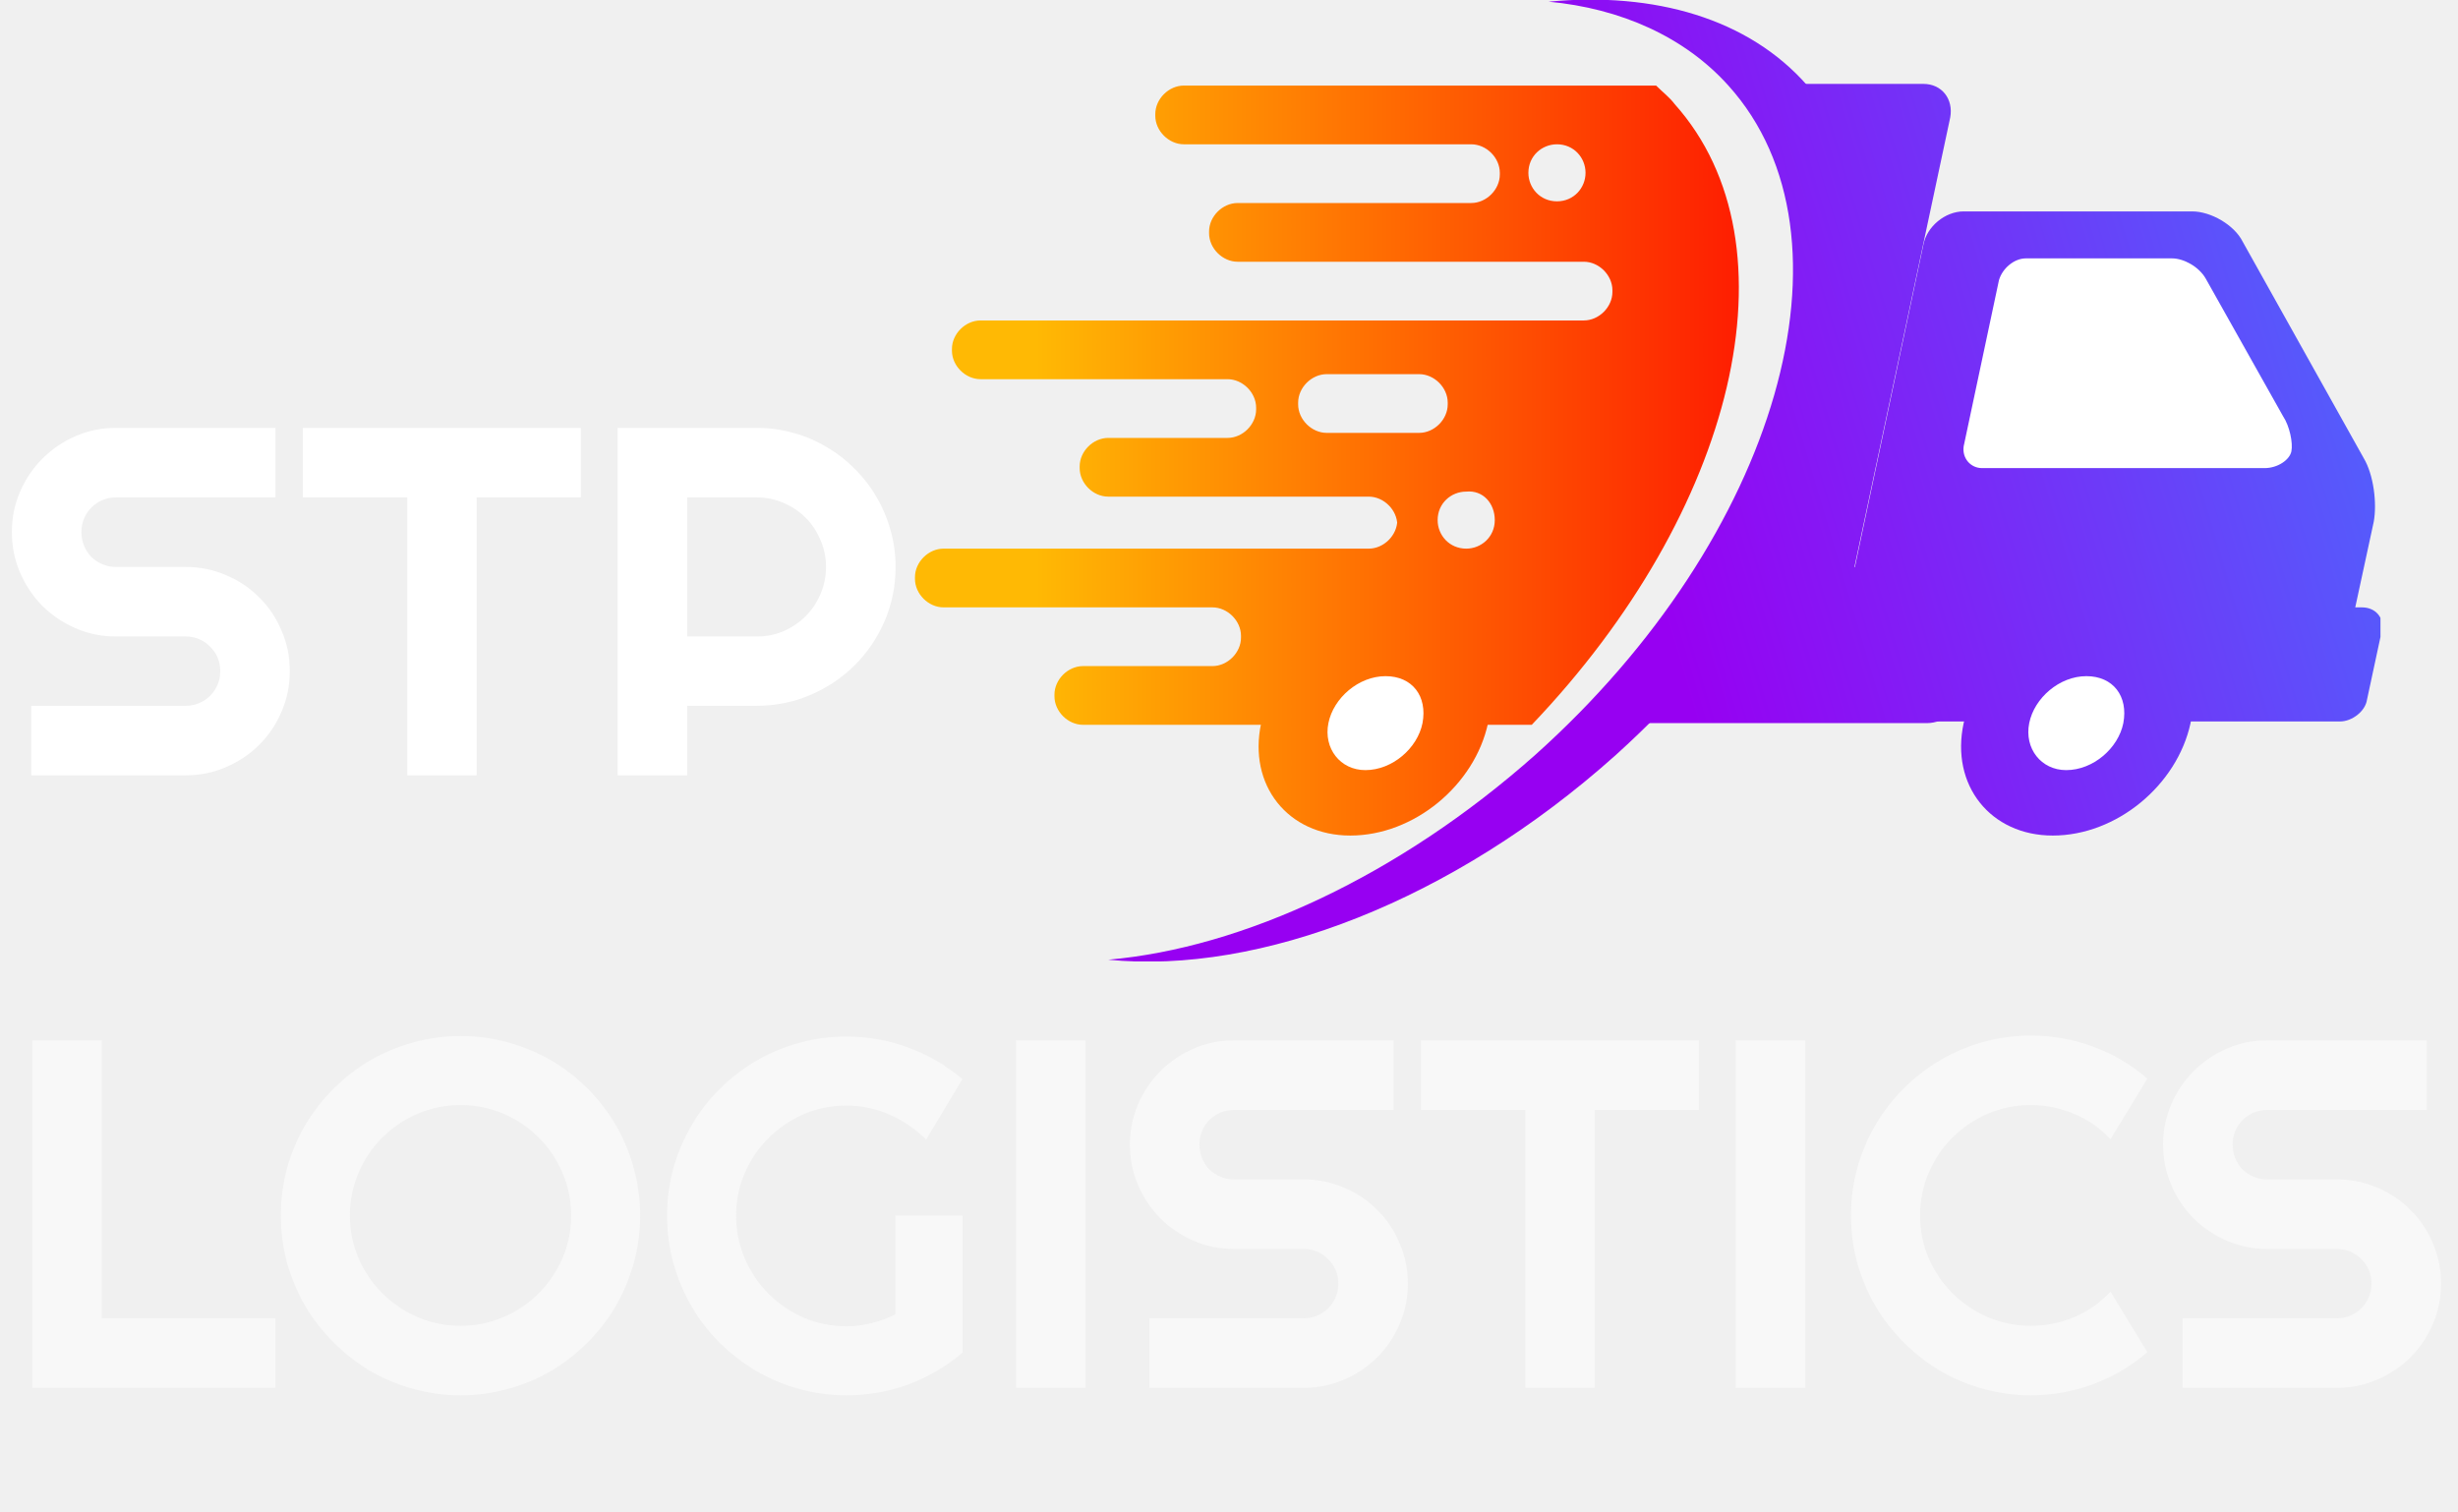
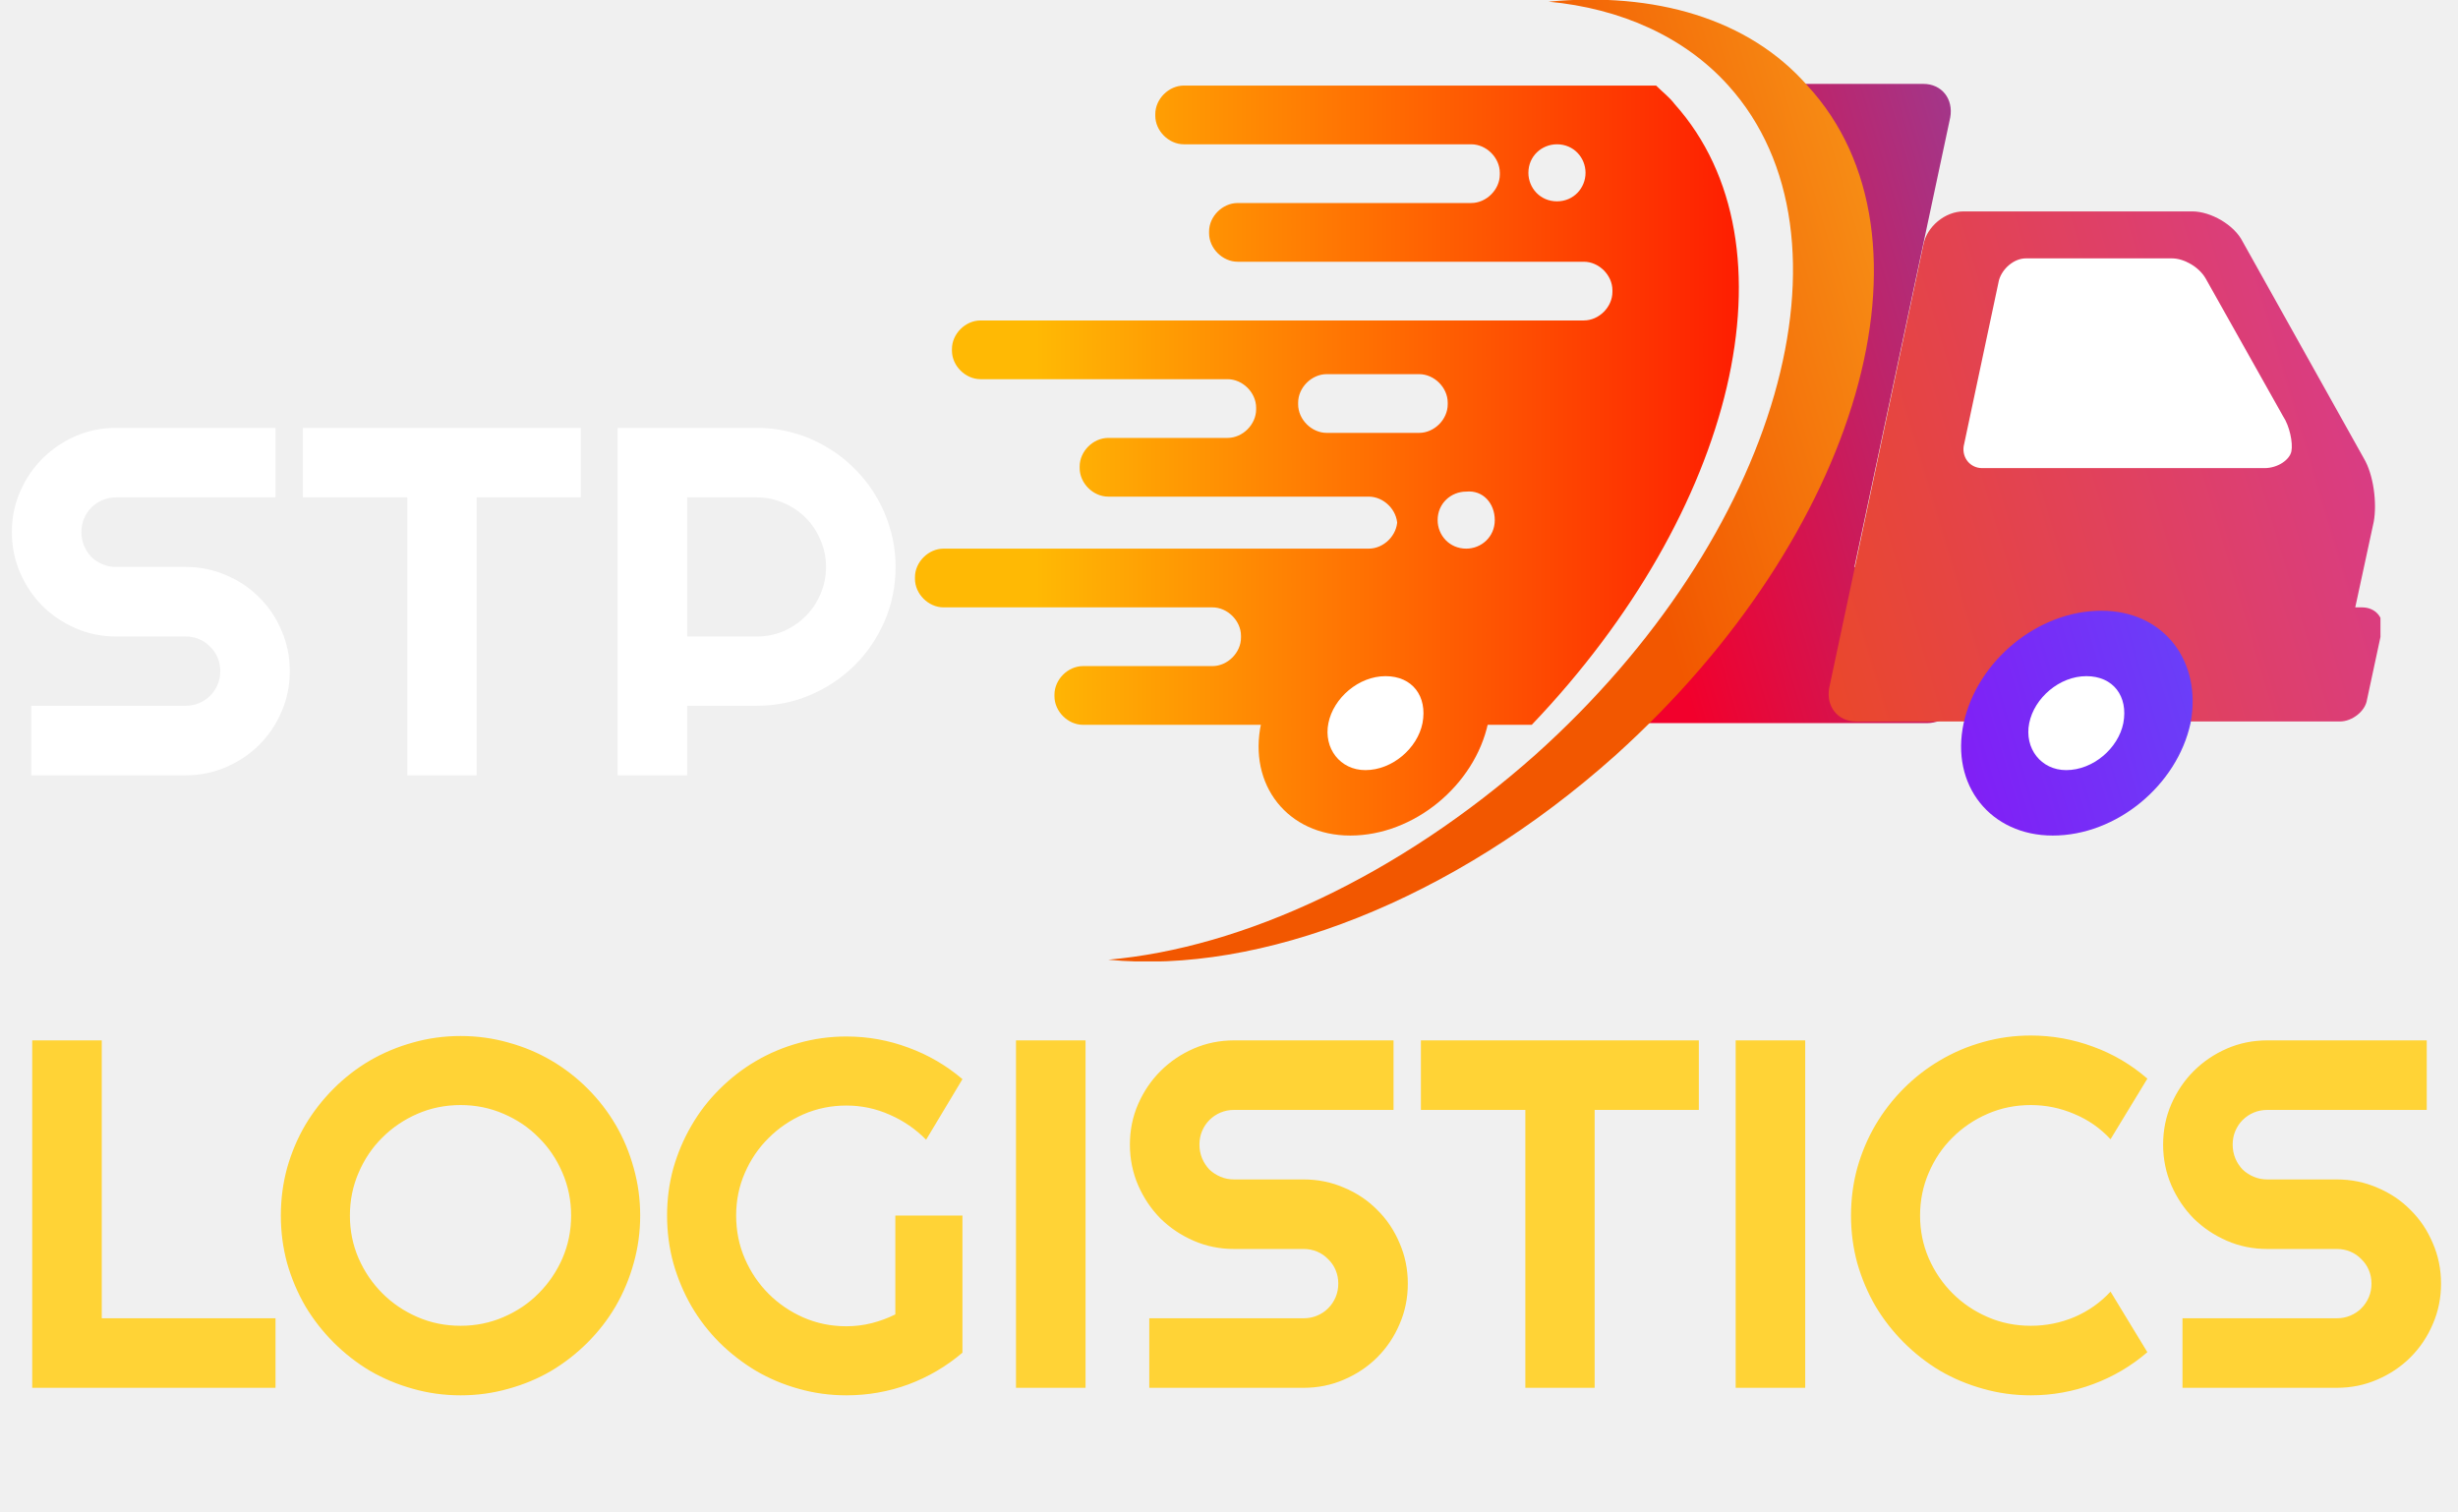
<svg xmlns="http://www.w3.org/2000/svg" width="317" height="195" viewBox="0 0 317 195" fill="none">
  <path d="M1.531 68.625C1.531 66.771 1.885 65.031 2.594 63.406C3.302 61.781 4.26 60.365 5.469 59.156C6.698 57.927 8.125 56.958 9.75 56.25C11.375 55.542 13.115 55.188 14.969 55.188H35.531V64.156H14.969C14.344 64.156 13.76 64.271 13.219 64.5C12.677 64.729 12.198 65.052 11.781 65.469C11.385 65.865 11.073 66.333 10.844 66.875C10.615 67.417 10.5 68 10.5 68.625C10.5 69.25 10.615 69.844 10.844 70.406C11.073 70.948 11.385 71.427 11.781 71.844C12.198 72.24 12.677 72.552 13.219 72.781C13.76 73.01 14.344 73.125 14.969 73.125H23.938C25.792 73.125 27.531 73.479 29.156 74.188C30.802 74.875 32.229 75.833 33.438 77.062C34.667 78.271 35.625 79.698 36.312 81.344C37.021 82.969 37.375 84.708 37.375 86.562C37.375 88.417 37.021 90.156 36.312 91.781C35.625 93.406 34.667 94.833 33.438 96.062C32.229 97.271 30.802 98.229 29.156 98.938C27.531 99.646 25.792 100 23.938 100H4.031V91.031H23.938C24.562 91.031 25.146 90.917 25.688 90.688C26.229 90.458 26.698 90.146 27.094 89.75C27.51 89.333 27.833 88.854 28.062 88.312C28.292 87.771 28.406 87.188 28.406 86.562C28.406 85.938 28.292 85.354 28.062 84.812C27.833 84.271 27.51 83.802 27.094 83.406C26.698 82.99 26.229 82.667 25.688 82.438C25.146 82.208 24.562 82.094 23.938 82.094H14.969C13.115 82.094 11.375 81.74 9.75 81.031C8.125 80.323 6.698 79.365 5.469 78.156C4.26 76.927 3.302 75.5 2.594 73.875C1.885 72.229 1.531 70.479 1.531 68.625ZM61.469 100H52.531V64.156H39.062V55.188H74.906V64.156H61.469V100ZM88.625 64.156V82.094H97.594C98.823 82.094 99.979 81.865 101.062 81.406C102.146 80.927 103.094 80.281 103.906 79.469C104.719 78.656 105.354 77.708 105.812 76.625C106.292 75.521 106.531 74.354 106.531 73.125C106.531 71.896 106.292 70.74 105.812 69.656C105.354 68.552 104.719 67.594 103.906 66.781C103.094 65.969 102.146 65.333 101.062 64.875C99.979 64.396 98.823 64.156 97.594 64.156H88.625ZM88.625 100H79.656V55.188H97.594C99.24 55.188 100.823 55.406 102.344 55.844C103.865 56.26 105.281 56.865 106.594 57.656C107.927 58.427 109.135 59.365 110.219 60.469C111.323 61.552 112.26 62.76 113.031 64.094C113.823 65.427 114.427 66.854 114.844 68.375C115.281 69.896 115.5 71.479 115.5 73.125C115.5 75.583 115.031 77.906 114.094 80.094C113.156 82.26 111.875 84.156 110.25 85.781C108.625 87.406 106.719 88.688 104.531 89.625C102.365 90.562 100.052 91.031 97.594 91.031H88.625V100Z" fill="white" />
-   <path d="M35.531 179H4.156V134.188H13.125V170.031H35.531V179ZM82.562 156.781C82.562 158.906 82.281 160.958 81.719 162.938C81.177 164.896 80.406 166.74 79.406 168.469C78.406 170.177 77.198 171.74 75.781 173.156C74.365 174.573 72.802 175.792 71.094 176.812C69.385 177.812 67.542 178.583 65.562 179.125C63.583 179.688 61.531 179.969 59.406 179.969C57.281 179.969 55.229 179.688 53.25 179.125C51.292 178.583 49.448 177.812 47.719 176.812C46.01 175.792 44.448 174.573 43.031 173.156C41.615 171.74 40.396 170.177 39.375 168.469C38.375 166.74 37.594 164.896 37.031 162.938C36.49 160.958 36.219 158.906 36.219 156.781C36.219 154.656 36.49 152.604 37.031 150.625C37.594 148.646 38.375 146.802 39.375 145.094C40.396 143.385 41.615 141.823 43.031 140.406C44.448 138.99 46.01 137.781 47.719 136.781C49.448 135.781 51.292 135.01 53.25 134.469C55.229 133.906 57.281 133.625 59.406 133.625C61.531 133.625 63.583 133.906 65.562 134.469C67.542 135.01 69.385 135.781 71.094 136.781C72.802 137.781 74.365 138.99 75.781 140.406C77.198 141.823 78.406 143.385 79.406 145.094C80.406 146.802 81.177 148.646 81.719 150.625C82.281 152.604 82.562 154.656 82.562 156.781ZM73.656 156.781C73.656 154.823 73.281 152.979 72.531 151.25C71.781 149.5 70.76 147.99 69.469 146.719C68.198 145.427 66.688 144.406 64.938 143.656C63.208 142.906 61.365 142.531 59.406 142.531C57.427 142.531 55.573 142.906 53.844 143.656C52.115 144.406 50.604 145.427 49.312 146.719C48.021 147.99 47 149.5 46.25 151.25C45.5 152.979 45.125 154.823 45.125 156.781C45.125 158.74 45.5 160.583 46.25 162.312C47 164.021 48.021 165.521 49.312 166.812C50.604 168.104 52.115 169.125 53.844 169.875C55.573 170.625 57.427 171 59.406 171C61.365 171 63.208 170.625 64.938 169.875C66.688 169.125 68.198 168.104 69.469 166.812C70.76 165.521 71.781 164.021 72.531 162.312C73.281 160.583 73.656 158.74 73.656 156.781ZM124.125 174.469C122.042 176.24 119.719 177.604 117.156 178.562C114.594 179.5 111.927 179.969 109.156 179.969C107.031 179.969 104.979 179.688 103 179.125C101.042 178.583 99.208 177.812 97.5 176.812C95.792 175.792 94.229 174.583 92.812 173.188C91.396 171.771 90.188 170.208 89.188 168.5C88.188 166.771 87.406 164.917 86.844 162.938C86.302 160.958 86.031 158.906 86.031 156.781C86.031 154.656 86.302 152.615 86.844 150.656C87.406 148.698 88.188 146.865 89.188 145.156C90.188 143.427 91.396 141.865 92.812 140.469C94.229 139.052 95.792 137.844 97.5 136.844C99.208 135.844 101.042 135.073 103 134.531C104.979 133.969 107.031 133.688 109.156 133.688C111.927 133.688 114.594 134.167 117.156 135.125C119.719 136.062 122.042 137.417 124.125 139.188L119.438 147C118.083 145.625 116.521 144.552 114.75 143.781C112.979 142.99 111.115 142.594 109.156 142.594C107.198 142.594 105.354 142.969 103.625 143.719C101.917 144.469 100.417 145.49 99.125 146.781C97.833 148.052 96.812 149.552 96.062 151.281C95.312 152.99 94.938 154.823 94.938 156.781C94.938 158.76 95.312 160.615 96.062 162.344C96.812 164.073 97.833 165.583 99.125 166.875C100.417 168.167 101.917 169.188 103.625 169.938C105.354 170.688 107.198 171.062 109.156 171.062C110.281 171.062 111.375 170.927 112.438 170.656C113.5 170.385 114.51 170.01 115.469 169.531V156.781H124.125V174.469ZM140 179H131.031V134.188H140V179ZM145.719 147.625C145.719 145.771 146.073 144.031 146.781 142.406C147.49 140.781 148.448 139.365 149.656 138.156C150.885 136.927 152.312 135.958 153.938 135.25C155.562 134.542 157.302 134.188 159.156 134.188H179.719V143.156H159.156C158.531 143.156 157.948 143.271 157.406 143.5C156.865 143.729 156.385 144.052 155.969 144.469C155.573 144.865 155.26 145.333 155.031 145.875C154.802 146.417 154.688 147 154.688 147.625C154.688 148.25 154.802 148.844 155.031 149.406C155.26 149.948 155.573 150.427 155.969 150.844C156.385 151.24 156.865 151.552 157.406 151.781C157.948 152.01 158.531 152.125 159.156 152.125H168.125C169.979 152.125 171.719 152.479 173.344 153.188C174.99 153.875 176.417 154.833 177.625 156.062C178.854 157.271 179.812 158.698 180.5 160.344C181.208 161.969 181.562 163.708 181.562 165.562C181.562 167.417 181.208 169.156 180.5 170.781C179.812 172.406 178.854 173.833 177.625 175.062C176.417 176.271 174.99 177.229 173.344 177.938C171.719 178.646 169.979 179 168.125 179H148.219V170.031H168.125C168.75 170.031 169.333 169.917 169.875 169.688C170.417 169.458 170.885 169.146 171.281 168.75C171.698 168.333 172.021 167.854 172.25 167.312C172.479 166.771 172.594 166.188 172.594 165.562C172.594 164.938 172.479 164.354 172.25 163.812C172.021 163.271 171.698 162.802 171.281 162.406C170.885 161.99 170.417 161.667 169.875 161.438C169.333 161.208 168.75 161.094 168.125 161.094H159.156C157.302 161.094 155.562 160.74 153.938 160.031C152.312 159.323 150.885 158.365 149.656 157.156C148.448 155.927 147.49 154.5 146.781 152.875C146.073 151.229 145.719 149.479 145.719 147.625ZM205.656 179H196.719V143.156H183.25V134.188H219.094V143.156H205.656V179ZM232.812 179H223.844V134.188H232.812V179ZM276.938 174.406C274.854 176.198 272.521 177.573 269.938 178.531C267.354 179.49 264.677 179.969 261.906 179.969C259.781 179.969 257.729 179.688 255.75 179.125C253.792 178.583 251.948 177.812 250.219 176.812C248.51 175.792 246.948 174.573 245.531 173.156C244.115 171.74 242.896 170.177 241.875 168.469C240.875 166.74 240.094 164.896 239.531 162.938C238.99 160.958 238.719 158.906 238.719 156.781C238.719 154.656 238.99 152.604 239.531 150.625C240.094 148.646 240.875 146.802 241.875 145.094C242.896 143.365 244.115 141.792 245.531 140.375C246.948 138.958 248.51 137.75 250.219 136.75C251.948 135.729 253.792 134.948 255.75 134.406C257.729 133.844 259.781 133.562 261.906 133.562C264.677 133.562 267.354 134.042 269.938 135C272.521 135.938 274.854 137.312 276.938 139.125L272.188 146.938C270.875 145.521 269.323 144.438 267.531 143.688C265.74 142.917 263.865 142.531 261.906 142.531C259.927 142.531 258.073 142.906 256.344 143.656C254.615 144.406 253.104 145.427 251.812 146.719C250.521 147.99 249.5 149.5 248.75 151.25C248 152.979 247.625 154.823 247.625 156.781C247.625 158.74 248 160.583 248.75 162.312C249.5 164.021 250.521 165.521 251.812 166.812C253.104 168.104 254.615 169.125 256.344 169.875C258.073 170.625 259.927 171 261.906 171C263.865 171 265.74 170.625 267.531 169.875C269.323 169.104 270.875 168.01 272.188 166.594L276.938 174.406ZM278.969 147.625C278.969 145.771 279.323 144.031 280.031 142.406C280.74 140.781 281.698 139.365 282.906 138.156C284.135 136.927 285.562 135.958 287.188 135.25C288.812 134.542 290.552 134.188 292.406 134.188H312.969V143.156H292.406C291.781 143.156 291.198 143.271 290.656 143.5C290.115 143.729 289.635 144.052 289.219 144.469C288.823 144.865 288.51 145.333 288.281 145.875C288.052 146.417 287.938 147 287.938 147.625C287.938 148.25 288.052 148.844 288.281 149.406C288.51 149.948 288.823 150.427 289.219 150.844C289.635 151.24 290.115 151.552 290.656 151.781C291.198 152.01 291.781 152.125 292.406 152.125H301.375C303.229 152.125 304.969 152.479 306.594 153.188C308.24 153.875 309.667 154.833 310.875 156.062C312.104 157.271 313.062 158.698 313.75 160.344C314.458 161.969 314.812 163.708 314.812 165.562C314.812 167.417 314.458 169.156 313.75 170.781C313.062 172.406 312.104 173.833 310.875 175.062C309.667 176.271 308.24 177.229 306.594 177.938C304.969 178.646 303.229 179 301.375 179H281.469V170.031H301.375C302 170.031 302.583 169.917 303.125 169.688C303.667 169.458 304.135 169.146 304.531 168.75C304.948 168.333 305.271 167.854 305.5 167.312C305.729 166.771 305.844 166.188 305.844 165.562C305.844 164.938 305.729 164.354 305.5 163.812C305.271 163.271 304.948 162.802 304.531 162.406C304.135 161.99 303.667 161.667 303.125 161.438C302.583 161.208 302 161.094 301.375 161.094H292.406C290.552 161.094 288.812 160.74 287.188 160.031C285.562 159.323 284.135 158.365 282.906 157.156C281.698 155.927 280.74 154.5 280.031 152.875C279.323 151.229 278.969 149.479 278.969 147.625Z" fill="#F8F8F8" />
+   <path d="M35.531 179H4.156V134.188H13.125V170.031H35.531V179ZM82.562 156.781C82.562 158.906 82.281 160.958 81.719 162.938C81.177 164.896 80.406 166.74 79.406 168.469C78.406 170.177 77.198 171.74 75.781 173.156C74.365 174.573 72.802 175.792 71.094 176.812C69.385 177.812 67.542 178.583 65.562 179.125C63.583 179.688 61.531 179.969 59.406 179.969C57.281 179.969 55.229 179.688 53.25 179.125C51.292 178.583 49.448 177.812 47.719 176.812C46.01 175.792 44.448 174.573 43.031 173.156C41.615 171.74 40.396 170.177 39.375 168.469C38.375 166.74 37.594 164.896 37.031 162.938C36.49 160.958 36.219 158.906 36.219 156.781C36.219 154.656 36.49 152.604 37.031 150.625C37.594 148.646 38.375 146.802 39.375 145.094C40.396 143.385 41.615 141.823 43.031 140.406C44.448 138.99 46.01 137.781 47.719 136.781C49.448 135.781 51.292 135.01 53.25 134.469C55.229 133.906 57.281 133.625 59.406 133.625C61.531 133.625 63.583 133.906 65.562 134.469C67.542 135.01 69.385 135.781 71.094 136.781C72.802 137.781 74.365 138.99 75.781 140.406C77.198 141.823 78.406 143.385 79.406 145.094C80.406 146.802 81.177 148.646 81.719 150.625C82.281 152.604 82.562 154.656 82.562 156.781ZM73.656 156.781C73.656 154.823 73.281 152.979 72.531 151.25C71.781 149.5 70.76 147.99 69.469 146.719C68.198 145.427 66.688 144.406 64.938 143.656C63.208 142.906 61.365 142.531 59.406 142.531C57.427 142.531 55.573 142.906 53.844 143.656C52.115 144.406 50.604 145.427 49.312 146.719C48.021 147.99 47 149.5 46.25 151.25C45.5 152.979 45.125 154.823 45.125 156.781C45.125 158.74 45.5 160.583 46.25 162.312C47 164.021 48.021 165.521 49.312 166.812C50.604 168.104 52.115 169.125 53.844 169.875C55.573 170.625 57.427 171 59.406 171C61.365 171 63.208 170.625 64.938 169.875C66.688 169.125 68.198 168.104 69.469 166.812C70.76 165.521 71.781 164.021 72.531 162.312C73.281 160.583 73.656 158.74 73.656 156.781ZM124.125 174.469C122.042 176.24 119.719 177.604 117.156 178.562C114.594 179.5 111.927 179.969 109.156 179.969C107.031 179.969 104.979 179.688 103 179.125C101.042 178.583 99.208 177.812 97.5 176.812C95.792 175.792 94.229 174.583 92.812 173.188C91.396 171.771 90.188 170.208 89.188 168.5C88.188 166.771 87.406 164.917 86.844 162.938C86.302 160.958 86.031 158.906 86.031 156.781C86.031 154.656 86.302 152.615 86.844 150.656C87.406 148.698 88.188 146.865 89.188 145.156C90.188 143.427 91.396 141.865 92.812 140.469C94.229 139.052 95.792 137.844 97.5 136.844C99.208 135.844 101.042 135.073 103 134.531C104.979 133.969 107.031 133.688 109.156 133.688C111.927 133.688 114.594 134.167 117.156 135.125C119.719 136.062 122.042 137.417 124.125 139.188L119.438 147C118.083 145.625 116.521 144.552 114.75 143.781C112.979 142.99 111.115 142.594 109.156 142.594C107.198 142.594 105.354 142.969 103.625 143.719C101.917 144.469 100.417 145.49 99.125 146.781C97.833 148.052 96.812 149.552 96.062 151.281C95.312 152.99 94.938 154.823 94.938 156.781C94.938 158.76 95.312 160.615 96.062 162.344C96.812 164.073 97.833 165.583 99.125 166.875C100.417 168.167 101.917 169.188 103.625 169.938C105.354 170.688 107.198 171.062 109.156 171.062C110.281 171.062 111.375 170.927 112.438 170.656C113.5 170.385 114.51 170.01 115.469 169.531V156.781H124.125V174.469ZM140 179H131.031V134.188H140V179ZM145.719 147.625C145.719 145.771 146.073 144.031 146.781 142.406C147.49 140.781 148.448 139.365 149.656 138.156C150.885 136.927 152.312 135.958 153.938 135.25C155.562 134.542 157.302 134.188 159.156 134.188H179.719V143.156H159.156C158.531 143.156 157.948 143.271 157.406 143.5C156.865 143.729 156.385 144.052 155.969 144.469C155.573 144.865 155.26 145.333 155.031 145.875C154.802 146.417 154.688 147 154.688 147.625C154.688 148.25 154.802 148.844 155.031 149.406C155.26 149.948 155.573 150.427 155.969 150.844C156.385 151.24 156.865 151.552 157.406 151.781C157.948 152.01 158.531 152.125 159.156 152.125H168.125C169.979 152.125 171.719 152.479 173.344 153.188C174.99 153.875 176.417 154.833 177.625 156.062C178.854 157.271 179.812 158.698 180.5 160.344C181.208 161.969 181.562 163.708 181.562 165.562C181.562 167.417 181.208 169.156 180.5 170.781C179.812 172.406 178.854 173.833 177.625 175.062C176.417 176.271 174.99 177.229 173.344 177.938C171.719 178.646 169.979 179 168.125 179H148.219V170.031H168.125C168.75 170.031 169.333 169.917 169.875 169.688C170.417 169.458 170.885 169.146 171.281 168.75C171.698 168.333 172.021 167.854 172.25 167.312C172.479 166.771 172.594 166.188 172.594 165.562C172.594 164.938 172.479 164.354 172.25 163.812C172.021 163.271 171.698 162.802 171.281 162.406C170.885 161.99 170.417 161.667 169.875 161.438C169.333 161.208 168.75 161.094 168.125 161.094H159.156C157.302 161.094 155.562 160.74 153.938 160.031C152.312 159.323 150.885 158.365 149.656 157.156C148.448 155.927 147.49 154.5 146.781 152.875C146.073 151.229 145.719 149.479 145.719 147.625ZM205.656 179H196.719V143.156H183.25V134.188H219.094V143.156H205.656V179ZM232.812 179H223.844V134.188H232.812V179ZM276.938 174.406C274.854 176.198 272.521 177.573 269.938 178.531C267.354 179.49 264.677 179.969 261.906 179.969C259.781 179.969 257.729 179.688 255.75 179.125C253.792 178.583 251.948 177.812 250.219 176.812C248.51 175.792 246.948 174.573 245.531 173.156C244.115 171.74 242.896 170.177 241.875 168.469C240.875 166.74 240.094 164.896 239.531 162.938C238.99 160.958 238.719 158.906 238.719 156.781C238.719 154.656 238.99 152.604 239.531 150.625C240.094 148.646 240.875 146.802 241.875 145.094C242.896 143.365 244.115 141.792 245.531 140.375C246.948 138.958 248.51 137.75 250.219 136.75C251.948 135.729 253.792 134.948 255.75 134.406C257.729 133.844 259.781 133.562 261.906 133.562C264.677 133.562 267.354 134.042 269.938 135C272.521 135.938 274.854 137.312 276.938 139.125L272.188 146.938C270.875 145.521 269.323 144.438 267.531 143.688C265.74 142.917 263.865 142.531 261.906 142.531C259.927 142.531 258.073 142.906 256.344 143.656C254.615 144.406 253.104 145.427 251.812 146.719C250.521 147.99 249.5 149.5 248.75 151.25C248 152.979 247.625 154.823 247.625 156.781C247.625 158.74 248 160.583 248.75 162.312C249.5 164.021 250.521 165.521 251.812 166.812C253.104 168.104 254.615 169.125 256.344 169.875C258.073 170.625 259.927 171 261.906 171C263.865 171 265.74 170.625 267.531 169.875C269.323 169.104 270.875 168.01 272.188 166.594L276.938 174.406ZM278.969 147.625C278.969 145.771 279.323 144.031 280.031 142.406C280.74 140.781 281.698 139.365 282.906 138.156C284.135 136.927 285.562 135.958 287.188 135.25C288.812 134.542 290.552 134.188 292.406 134.188H312.969V143.156H292.406C291.781 143.156 291.198 143.271 290.656 143.5C290.115 143.729 289.635 144.052 289.219 144.469C288.823 144.865 288.51 145.333 288.281 145.875C288.052 146.417 287.938 147 287.938 147.625C287.938 148.25 288.052 148.844 288.281 149.406C288.51 149.948 288.823 150.427 289.219 150.844C289.635 151.24 290.115 151.552 290.656 151.781C291.198 152.01 291.781 152.125 292.406 152.125H301.375C303.229 152.125 304.969 152.479 306.594 153.188C308.24 153.875 309.667 154.833 310.875 156.062C312.104 157.271 313.062 158.698 313.75 160.344C314.458 161.969 314.812 163.708 314.812 165.562C314.812 167.417 314.458 169.156 313.75 170.781C313.062 172.406 312.104 173.833 310.875 175.062C309.667 176.271 308.24 177.229 306.594 177.938C304.969 178.646 303.229 179 301.375 179H281.469V170.031H301.375C302 170.031 302.583 169.917 303.125 169.688C303.667 169.458 304.135 169.146 304.531 168.75C304.948 168.333 305.271 167.854 305.5 167.312C305.729 166.771 305.844 166.188 305.844 165.562C305.844 164.938 305.729 164.354 305.5 163.812C305.271 163.271 304.948 162.802 304.531 162.406C304.135 161.99 303.667 161.667 303.125 161.438C302.583 161.208 302 161.094 301.375 161.094H292.406C290.552 161.094 288.812 160.74 287.188 160.031C285.562 159.323 284.135 158.365 282.906 157.156C281.698 155.927 280.74 154.5 280.031 152.875C279.323 151.229 278.969 149.479 278.969 147.625Z" fill="#FFD336" />
  <g clip-path="url(#clip0)">
    <path d="M156.364 78.339C158.314 78.339 160.048 80.07 160.048 82.017V82.234C160.048 84.181 158.314 85.913 156.364 85.913H144.226H139.674C137.724 85.913 135.99 87.644 135.99 89.592V89.808C135.99 91.756 137.724 93.487 139.674 93.487H147.044H197.545C223.771 66.004 232.224 31.595 215.968 13.417C215.318 12.552 214.451 11.902 213.584 11.037H199.279H185.407H152.679C150.728 11.037 148.994 12.768 148.994 14.716V14.932C148.994 16.88 150.728 18.611 152.679 18.611H179.555H189.742C191.693 18.611 193.427 20.342 193.427 22.29V22.506C193.427 24.454 191.693 26.185 189.742 26.185H178.038H159.615C157.664 26.185 155.93 27.916 155.93 29.864V30.08C155.93 32.028 157.664 33.759 159.615 33.759H176.521H204.264C206.214 33.759 207.948 35.49 207.948 37.438V37.654C207.948 39.602 206.214 41.333 204.264 41.333H174.787H126.453C124.502 41.333 122.768 43.065 122.768 45.012V45.229C122.768 47.176 124.502 48.907 126.453 48.907H153.546H158.314C160.265 48.907 161.999 50.639 161.999 52.586V52.803C161.999 54.751 160.265 56.482 158.314 56.482H153.546H142.925C140.975 56.482 139.241 58.213 139.241 60.161V60.377C139.241 62.325 140.975 64.056 142.925 64.056H170.018H176.521C178.471 64.056 180.205 65.787 180.205 67.735V67.085C180.205 69.033 178.471 70.764 176.521 70.764H168.284H121.685C119.734 70.764 118 72.496 118 74.443V74.66C118 76.607 119.734 78.339 121.685 78.339H122.118H145.96H156.364V78.339ZM200.796 25.969C198.628 25.969 197.111 24.237 197.111 22.29C197.111 20.126 198.845 18.611 200.796 18.611C202.963 18.611 204.481 20.342 204.481 22.29C204.481 24.237 202.963 25.969 200.796 25.969ZM192.776 67.085C192.776 69.25 191.042 70.764 189.092 70.764C186.924 70.764 185.407 69.033 185.407 67.085C185.407 64.921 187.141 63.407 189.092 63.407C191.259 63.19 192.776 64.921 192.776 67.085ZM171.102 55.833C169.151 55.833 167.417 54.101 167.417 52.154V51.937C167.417 49.99 169.151 48.258 171.102 48.258H183.023C184.974 48.258 186.708 49.99 186.708 51.937V52.154C186.708 54.101 184.974 55.833 183.023 55.833H171.102Z" fill="url(#paint0_linear)" />
    <path d="M252.597 73.145H239.159L251.514 15.148C251.947 12.768 250.43 10.82 248.046 10.82H223.987C224.854 11.47 225.505 12.335 226.372 13.201C242.627 31.379 234.174 65.787 207.948 93.27H248.479C250.864 93.27 253.248 91.323 253.681 88.942L256.065 77.473C256.499 75.093 254.982 73.145 252.597 73.145Z" fill="url(#paint1_linear)" />
    <path d="M304.616 78.339H303.749L306.133 67.302C306.567 64.921 306.133 61.243 304.833 59.078L289.227 31.162C288.143 28.998 285.109 27.267 282.725 27.267H253.248C250.864 27.267 248.479 29.215 248.046 31.595L235.908 88.726C235.475 91.106 236.992 93.054 239.376 93.054H296.38C296.596 93.054 296.596 93.054 296.813 93.054C297.03 93.054 297.03 93.054 297.247 93.054H301.798C303.315 93.054 305.049 91.756 305.266 90.241L307.217 81.152C307.433 79.637 306.35 78.339 304.616 78.339Z" fill="url(#paint2_linear)" />
    <path d="M295.513 58.213C295.296 59.295 293.779 60.377 292.045 60.377H255.632C254.115 60.377 253.031 59.078 253.248 57.564L257.799 36.14C258.233 34.625 259.75 33.326 261.267 33.326H280.124C281.641 33.326 283.592 34.408 284.459 35.923L294.429 53.668C295.296 54.967 295.729 57.131 295.513 58.213Z" fill="white" />
    <path d="M282.508 93.27C280.774 101.278 272.971 107.77 264.735 107.77C256.716 107.77 251.514 101.278 253.248 93.27C254.982 85.264 262.784 78.771 271.021 78.771C279.04 78.771 284.025 85.264 282.508 93.27Z" fill="url(#paint3_linear)" />
    <path d="M273.838 93.27C273.188 96.517 269.937 99.33 266.469 99.33C263.218 99.33 261.05 96.517 261.701 93.27C262.351 90.024 265.602 87.211 269.07 87.211C272.538 87.211 274.489 89.808 273.838 93.27Z" fill="white" />
    <path d="M191.909 93.27C190.175 101.278 182.373 107.77 174.136 107.77C166.117 107.77 160.915 101.278 162.649 93.27C164.383 85.264 172.186 78.771 180.422 78.771C188.442 78.771 193.643 85.264 191.909 93.27Z" fill="url(#paint4_linear)" />
    <path d="M183.456 93.27C182.806 96.517 179.555 99.33 176.087 99.33C172.836 99.33 170.669 96.517 171.319 93.27C171.969 90.024 175.22 87.211 178.688 87.211C182.156 87.211 184.107 89.808 183.456 93.27Z" fill="white" />
    <path d="M208.382 97.382C187.358 116.209 162.432 125.731 142.925 123.784C160.265 122.269 180.422 112.963 197.978 97.382C229.406 69.25 240.46 30.513 222.904 11.037C217.268 4.761 209.032 1.082 199.712 0.216C213.367 -1.082 225.505 2.38 233.091 11.037C251.08 30.513 239.81 69.033 208.382 97.382Z" fill="url(#paint5_linear)" />
  </g>
  <defs>
    <linearGradient id="paint0_linear" x1="255.632" y1="52.072" x2="114.021" y2="52.072" gradientUnits="userSpaceOnUse">
      <stop offset="0.124" stop-color="#FE0600" />
      <stop offset="0.862" stop-color="#FFB904" />
    </linearGradient>
    <linearGradient id="paint1_linear" x1="208.788" y1="60.3" x2="326.951" y2="25.166" gradientUnits="userSpaceOnUse">
-       <stop stop-color="#9700F2" />
+       <stop stop-color="#F2002C" />
      <stop offset="1" stop-color="#3F7AFF" />
    </linearGradient>
    <linearGradient id="paint2_linear" x1="214.348" y1="78.999" x2="332.511" y2="43.865" gradientUnits="userSpaceOnUse">
-       <stop stop-color="#9700F2" />
-       <stop offset="1" stop-color="#3F7AFF" />
+       <stop stop-color="#EE4A17" />
+       <stop offset="1" stop-color="#D238A7" />
+       <stop offset="1" stop-color="#FFD53F" />
    </linearGradient>
    <linearGradient id="paint3_linear" x1="222.566" y1="106.637" x2="340.729" y2="71.502" gradientUnits="userSpaceOnUse">
      <stop stop-color="#9700F2" />
      <stop offset="1" stop-color="#3F7AFF" />
    </linearGradient>
    <linearGradient id="paint4_linear" x1="255.632" y1="93.222" x2="114.021" y2="93.222" gradientUnits="userSpaceOnUse">
      <stop offset="0.124" stop-color="#FE0600" />
      <stop offset="0.862" stop-color="#FFB904" />
    </linearGradient>
    <linearGradient id="paint5_linear" x1="206.85" y1="53.779" x2="325.012" y2="18.645" gradientUnits="userSpaceOnUse">
-       <stop stop-color="#9700F2" />
-       <stop offset="1" stop-color="#3F7AFF" />
+       <stop stop-color="#F25700" />
+       <stop offset="1" stop-color="#FFF73F" />
    </linearGradient>
    <clipPath id="clip0">
      <rect width="189" height="124" fill="white" transform="translate(118)" />
    </clipPath>
  </defs>
</svg>
